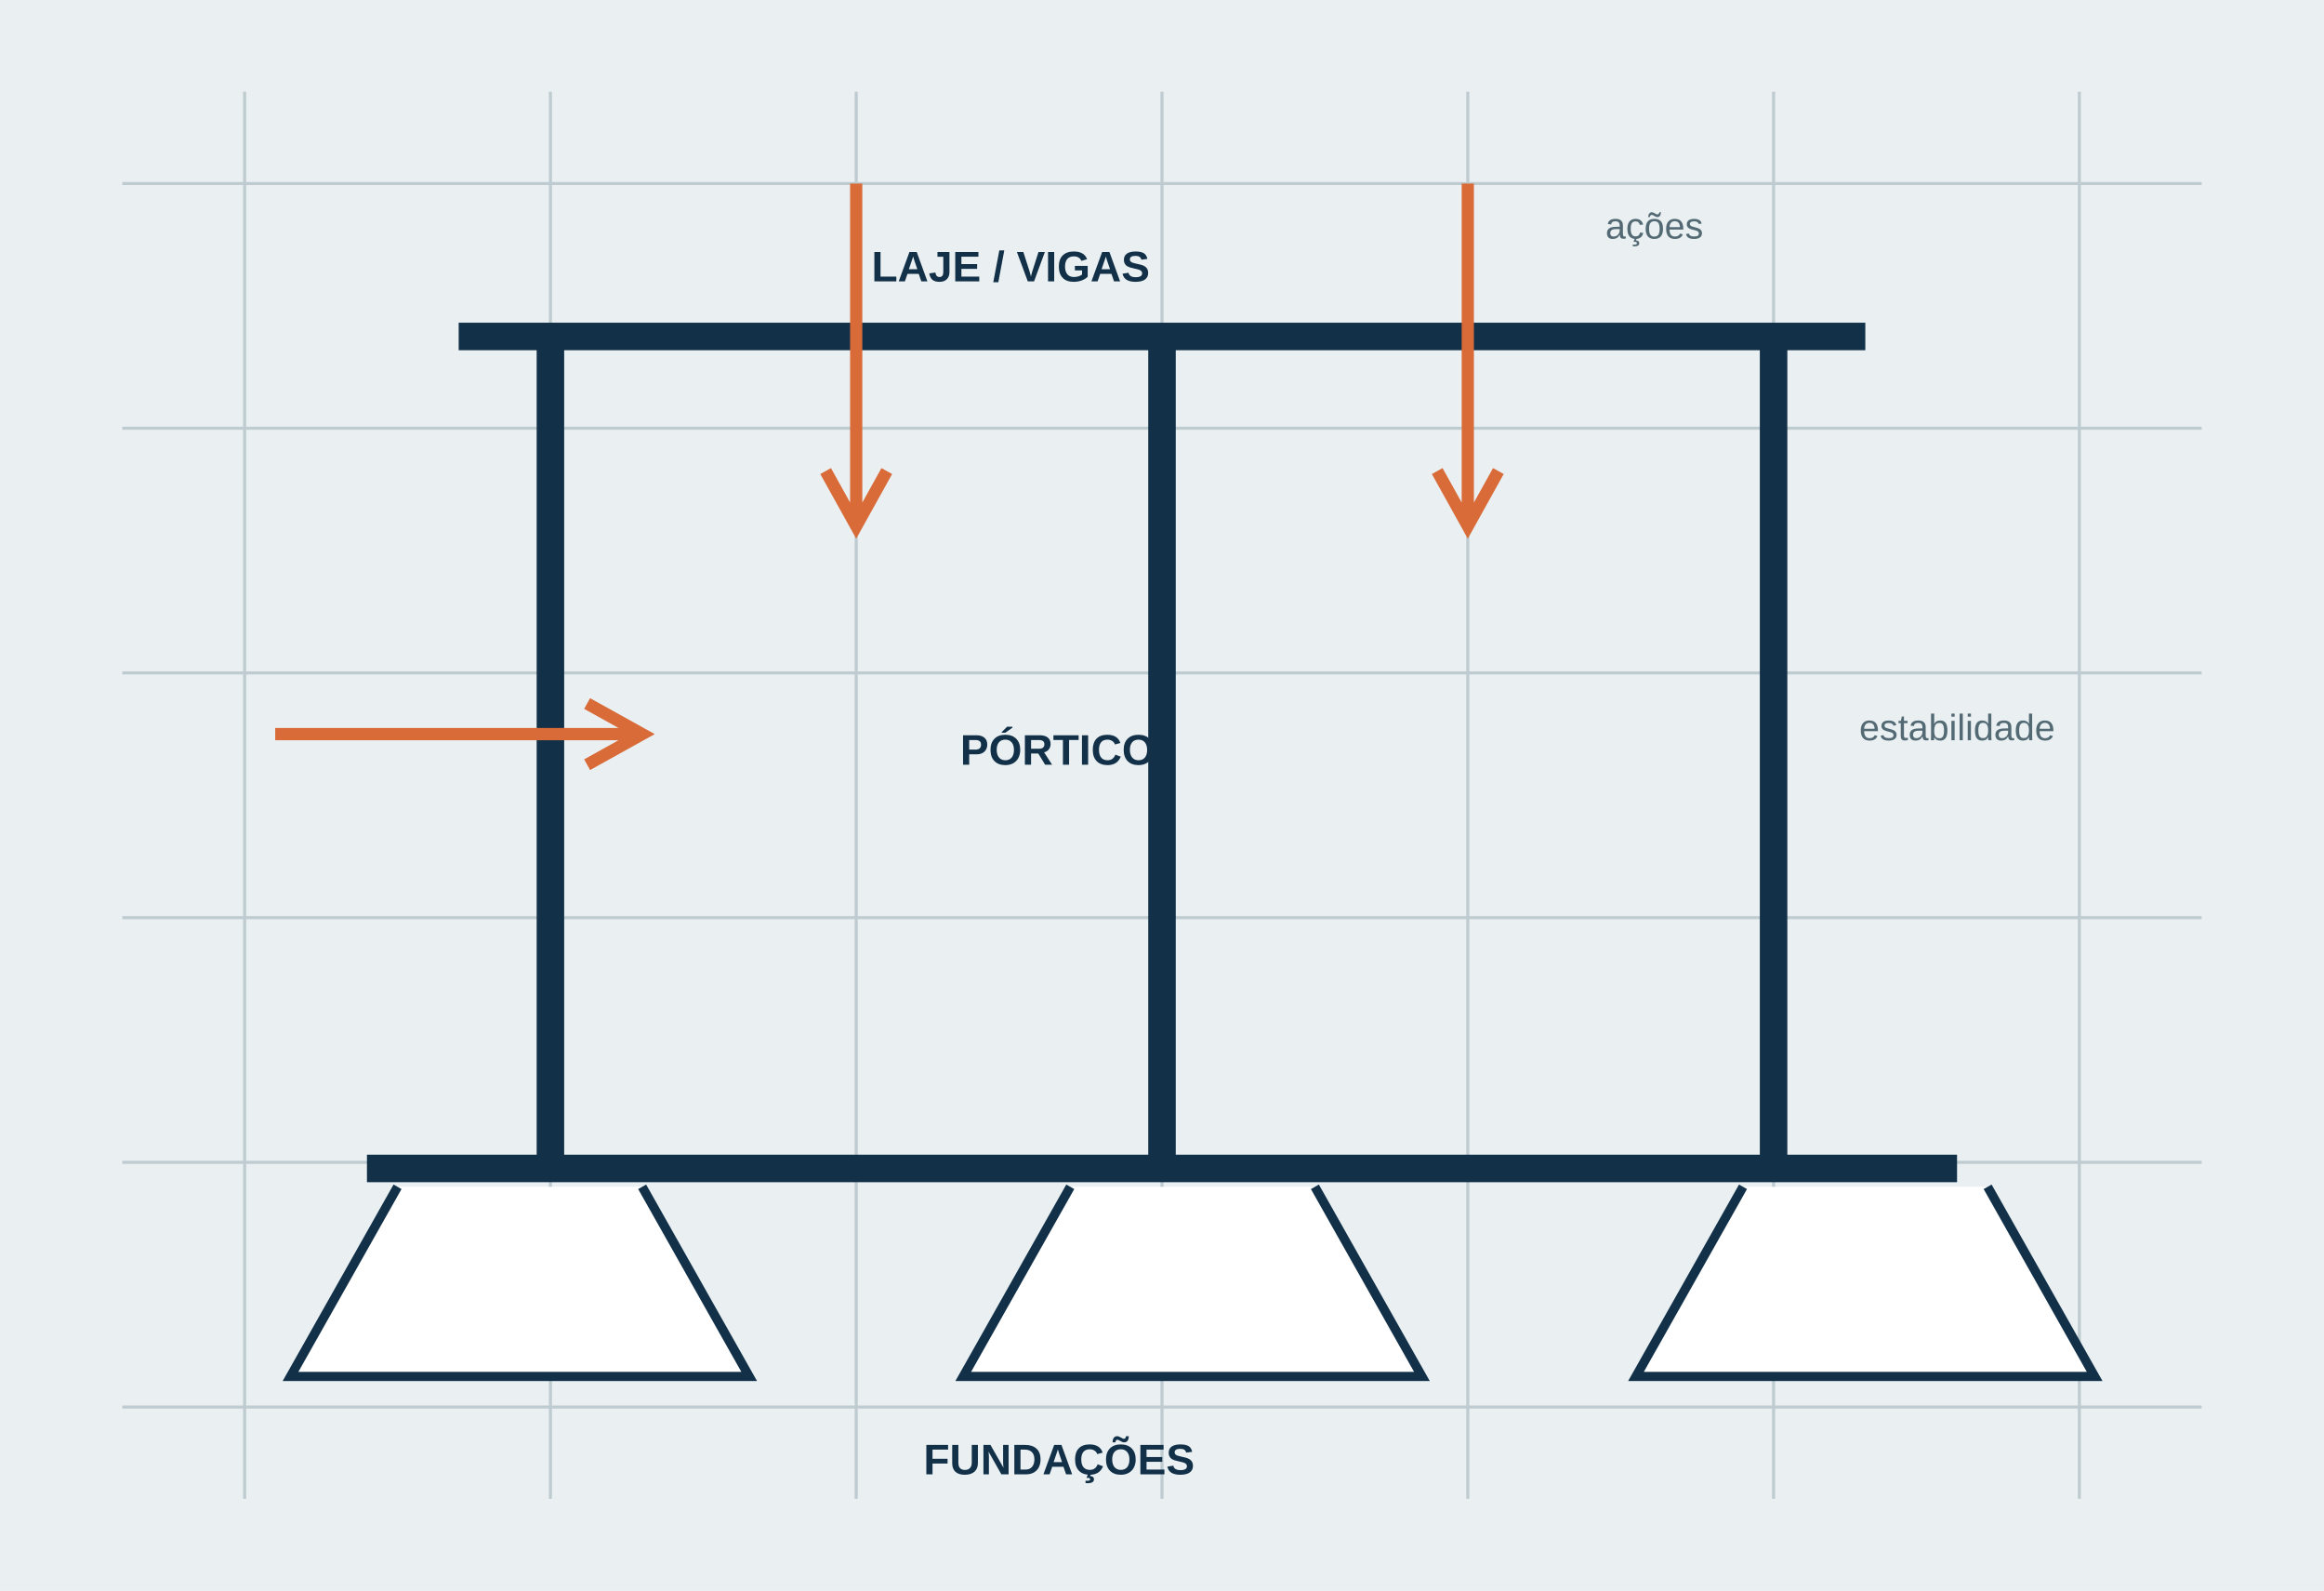
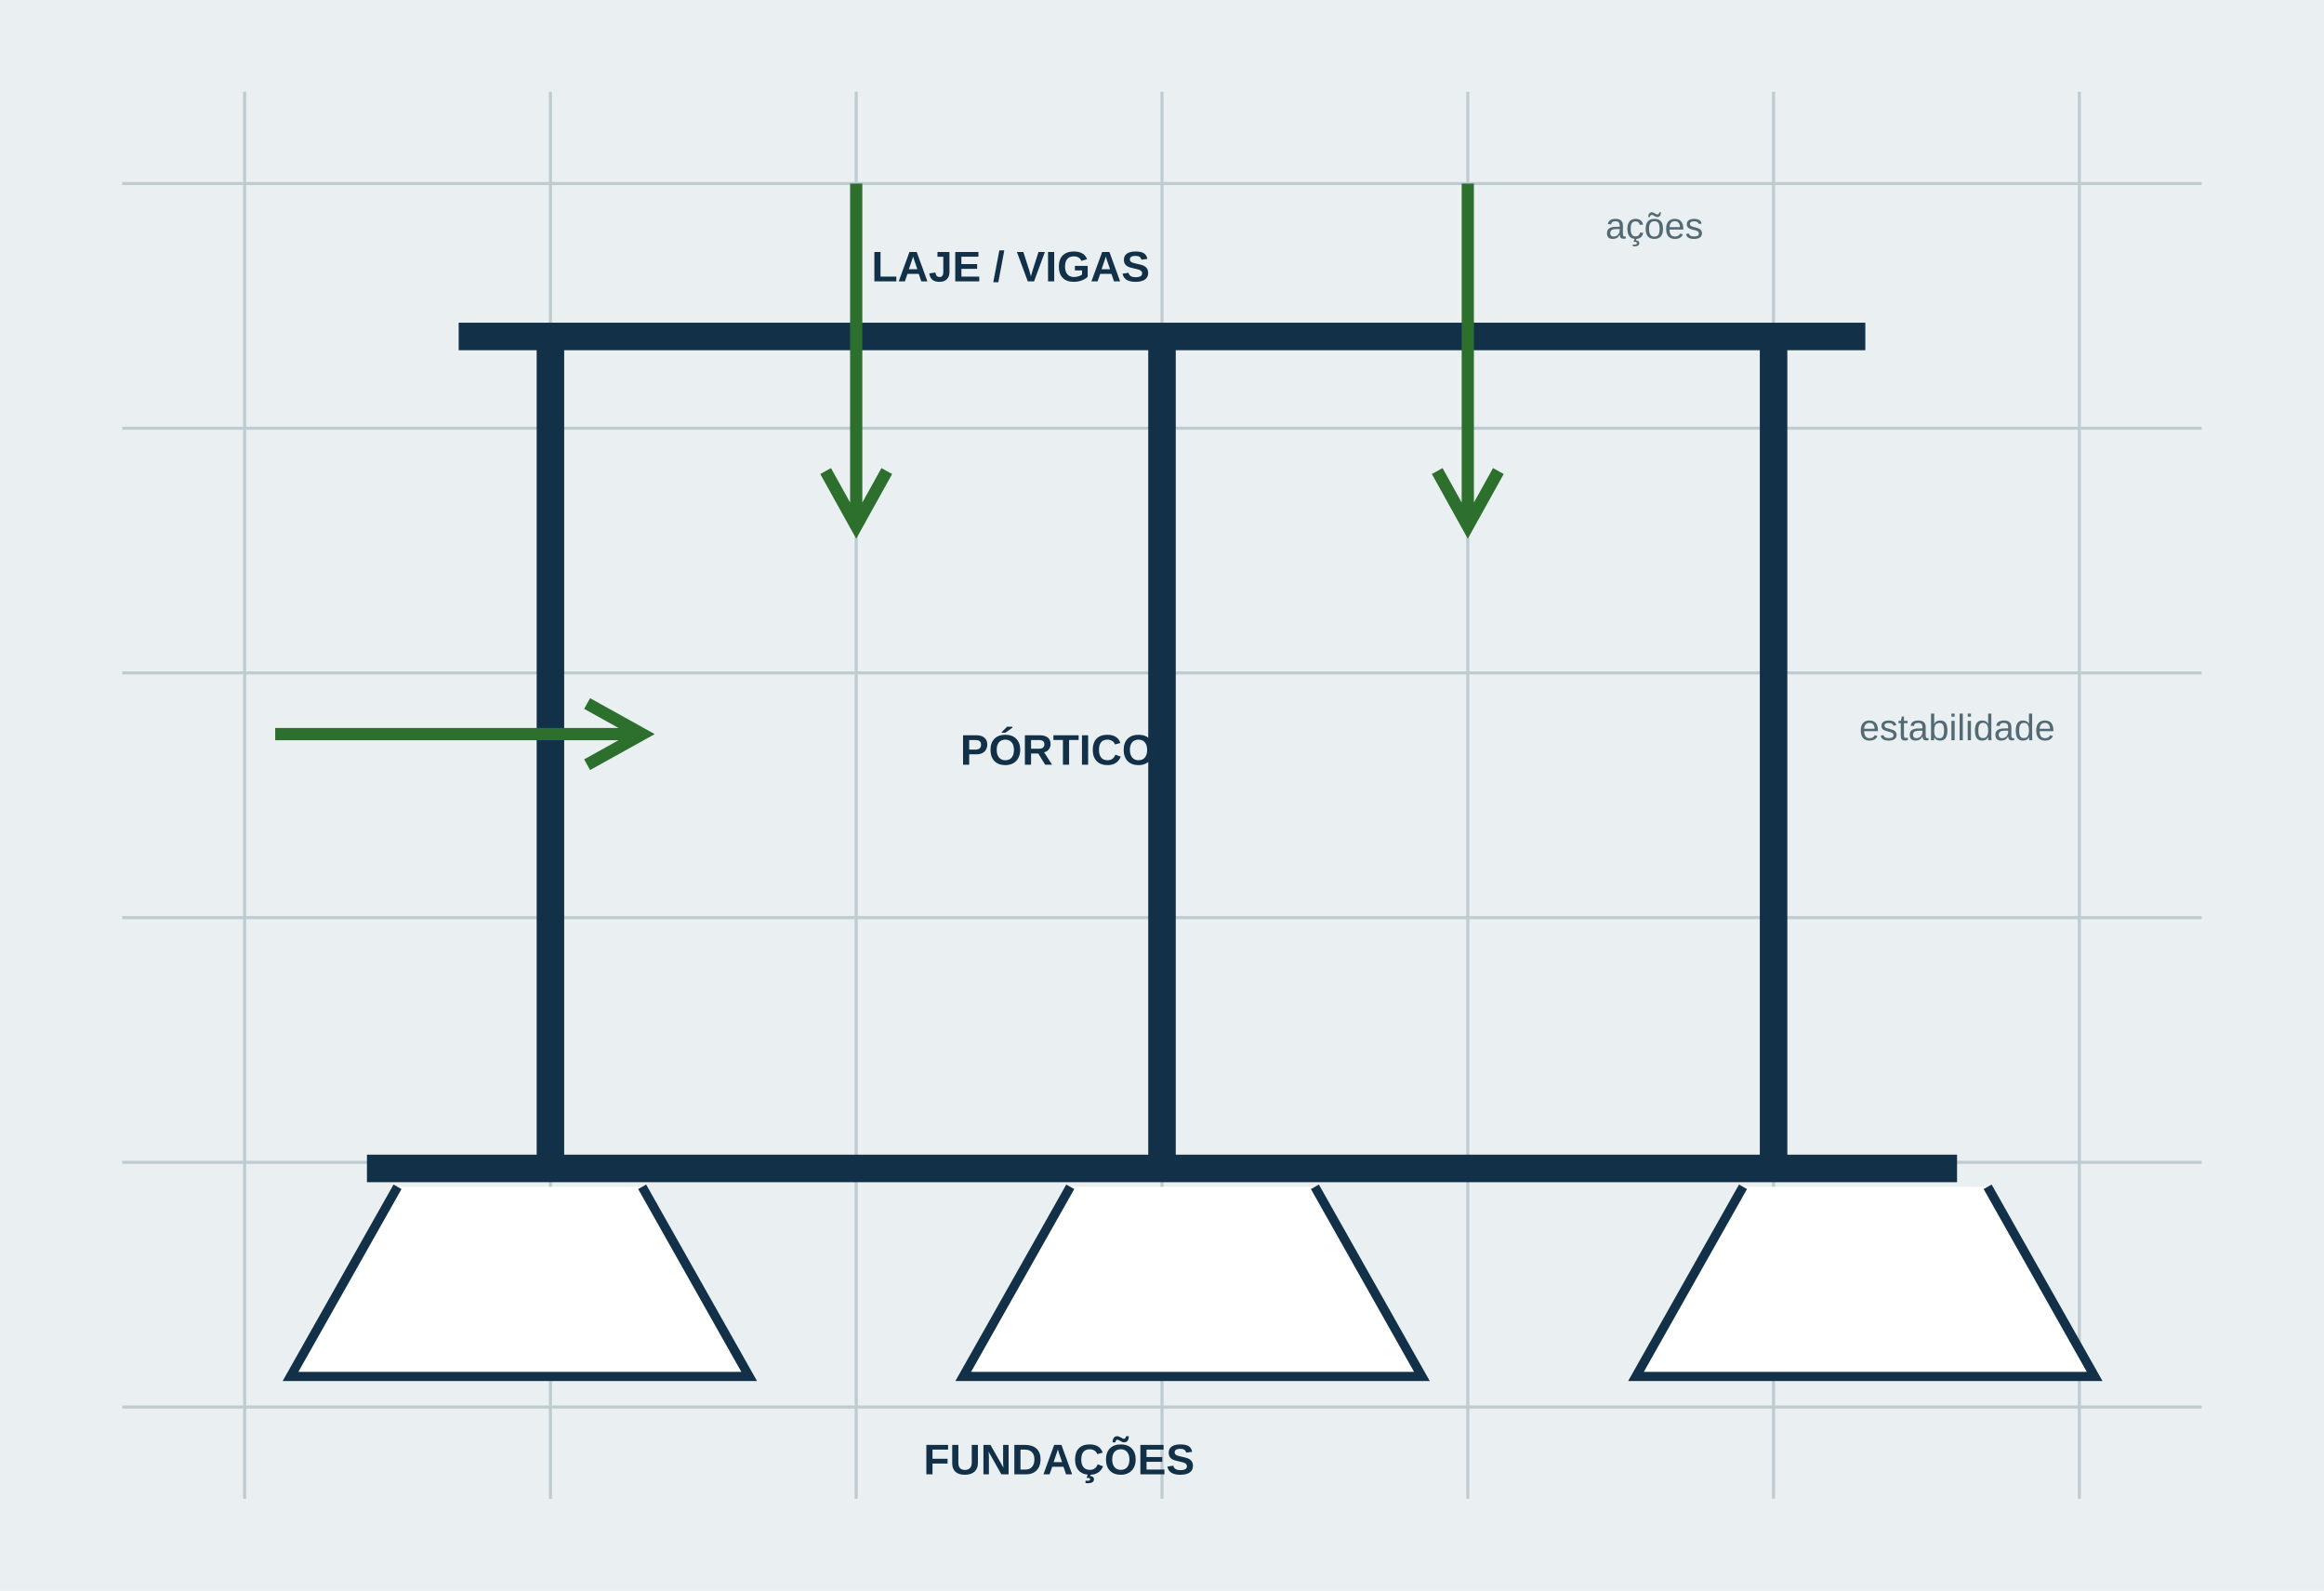
<svg xmlns="http://www.w3.org/2000/svg" viewBox="0 0 760 520">
-   <style>.g{stroke:#becbd0;stroke-width:1}.e{fill:none;stroke:#123149;stroke-width:9}.a{fill:none;stroke:#d96b39;stroke-width:4}.t{font:700 14px Arial;fill:#123149}.s{font:12px Arial;fill:#536a75}</style>
+   <style>.g{stroke:#becbd0;stroke-width:1}.e{fill:none;stroke:#123149;stroke-width:9}.a{fill:none;stroke:#2d6f2d;stroke-width:4}.t{font:700 14px Arial;fill:#123149}.s{font:12px Arial;fill:#536a75}</style>
  <rect width="760" height="520" fill="#eaf0f2" />
  <g class="g">
    <path d="M40 60H720M40 140H720M40 220H720M40 300H720M40 380H720M40 460H720M80 30V490M180 30V490M280 30V490M380 30V490M480 30V490M580 30V490M680 30V490" />
  </g>
  <path class="e" d="M150 110H610M180 110V382M380 110V382M580 110V382M120 382H640" />
  <path class="a" d="M280 60v112m-10-18l10 18 10-18M480 60v112m-10-18l10 18 10-18M90 240h120m-18-10l18 10-18 10" />
  <path d="M130 388l-35 62h150l-35-62m140 0l-35 62h150l-35-62m140 0l-35 62h150l-35-62" fill="#fff" stroke="#123149" stroke-width="3" />
  <text class="t" x="285" y="92">LAJE / VIGAS</text>
  <text class="t" x="314" y="250">PÓRTICO</text>
  <text class="t" x="302" y="482">FUNDAÇÕES</text>
  <text class="s" x="525" y="78">ações</text>
  <text class="s" x="608" y="242">estabilidade</text>
</svg>
